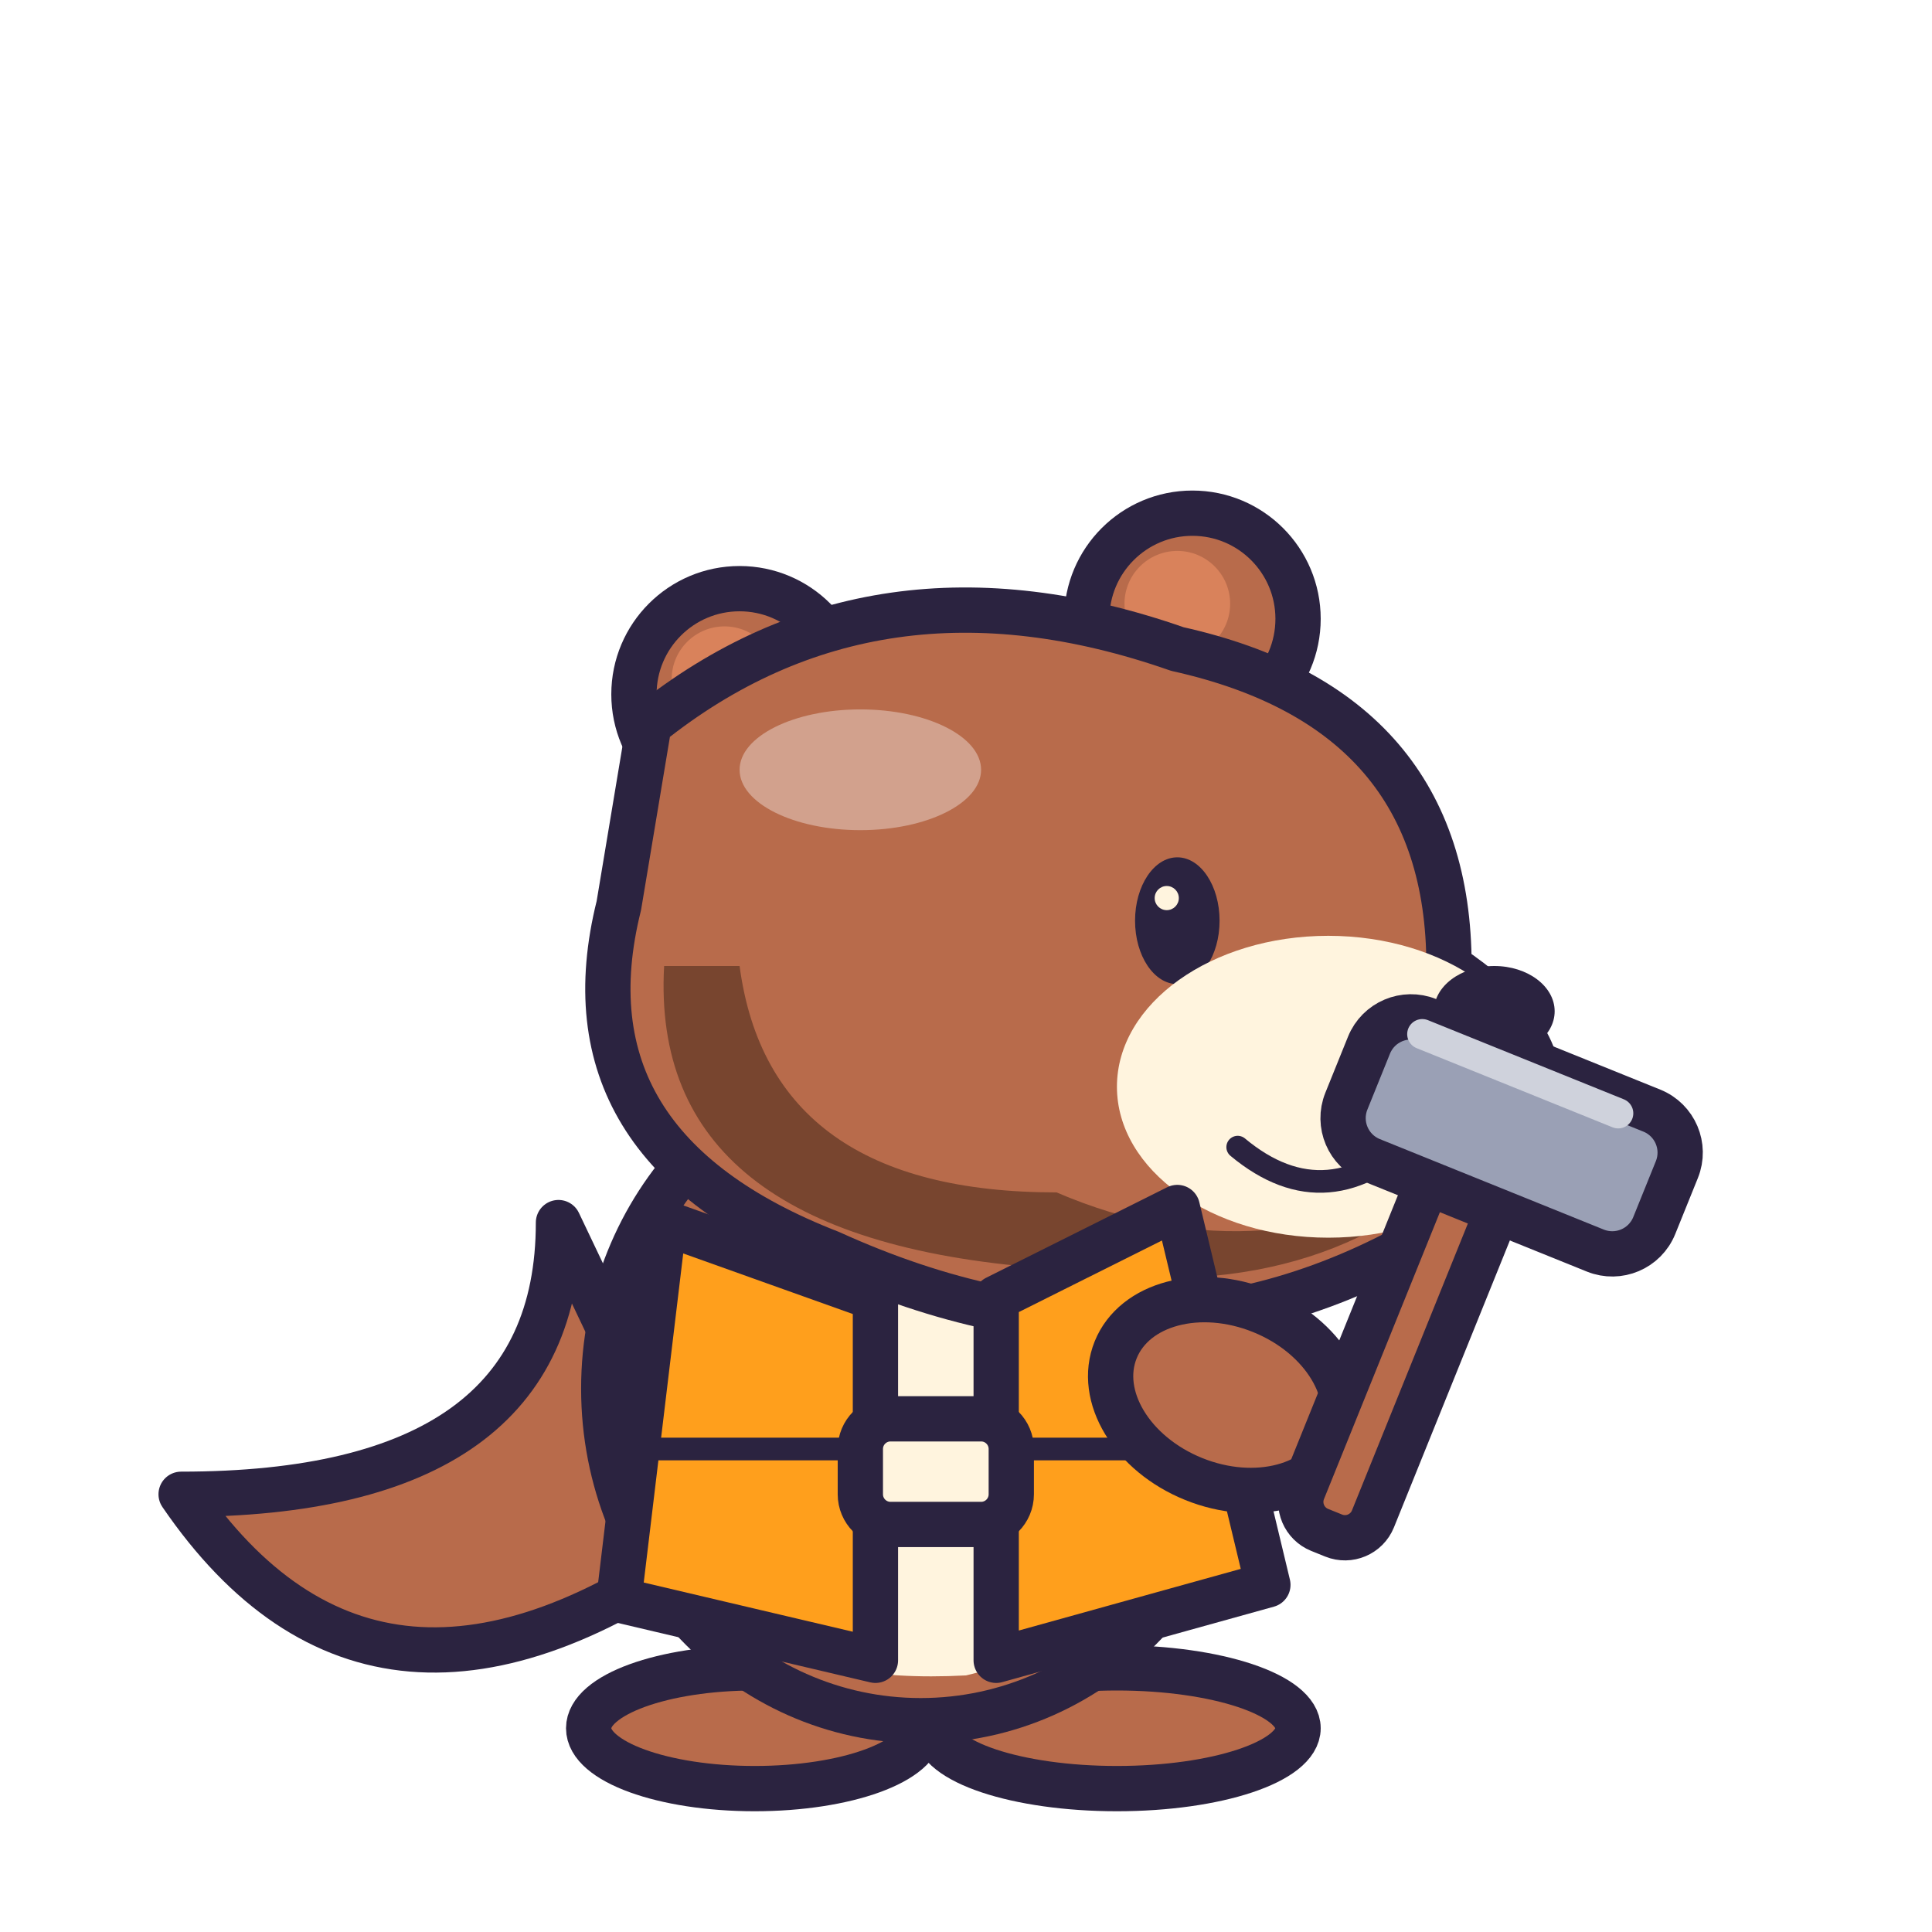
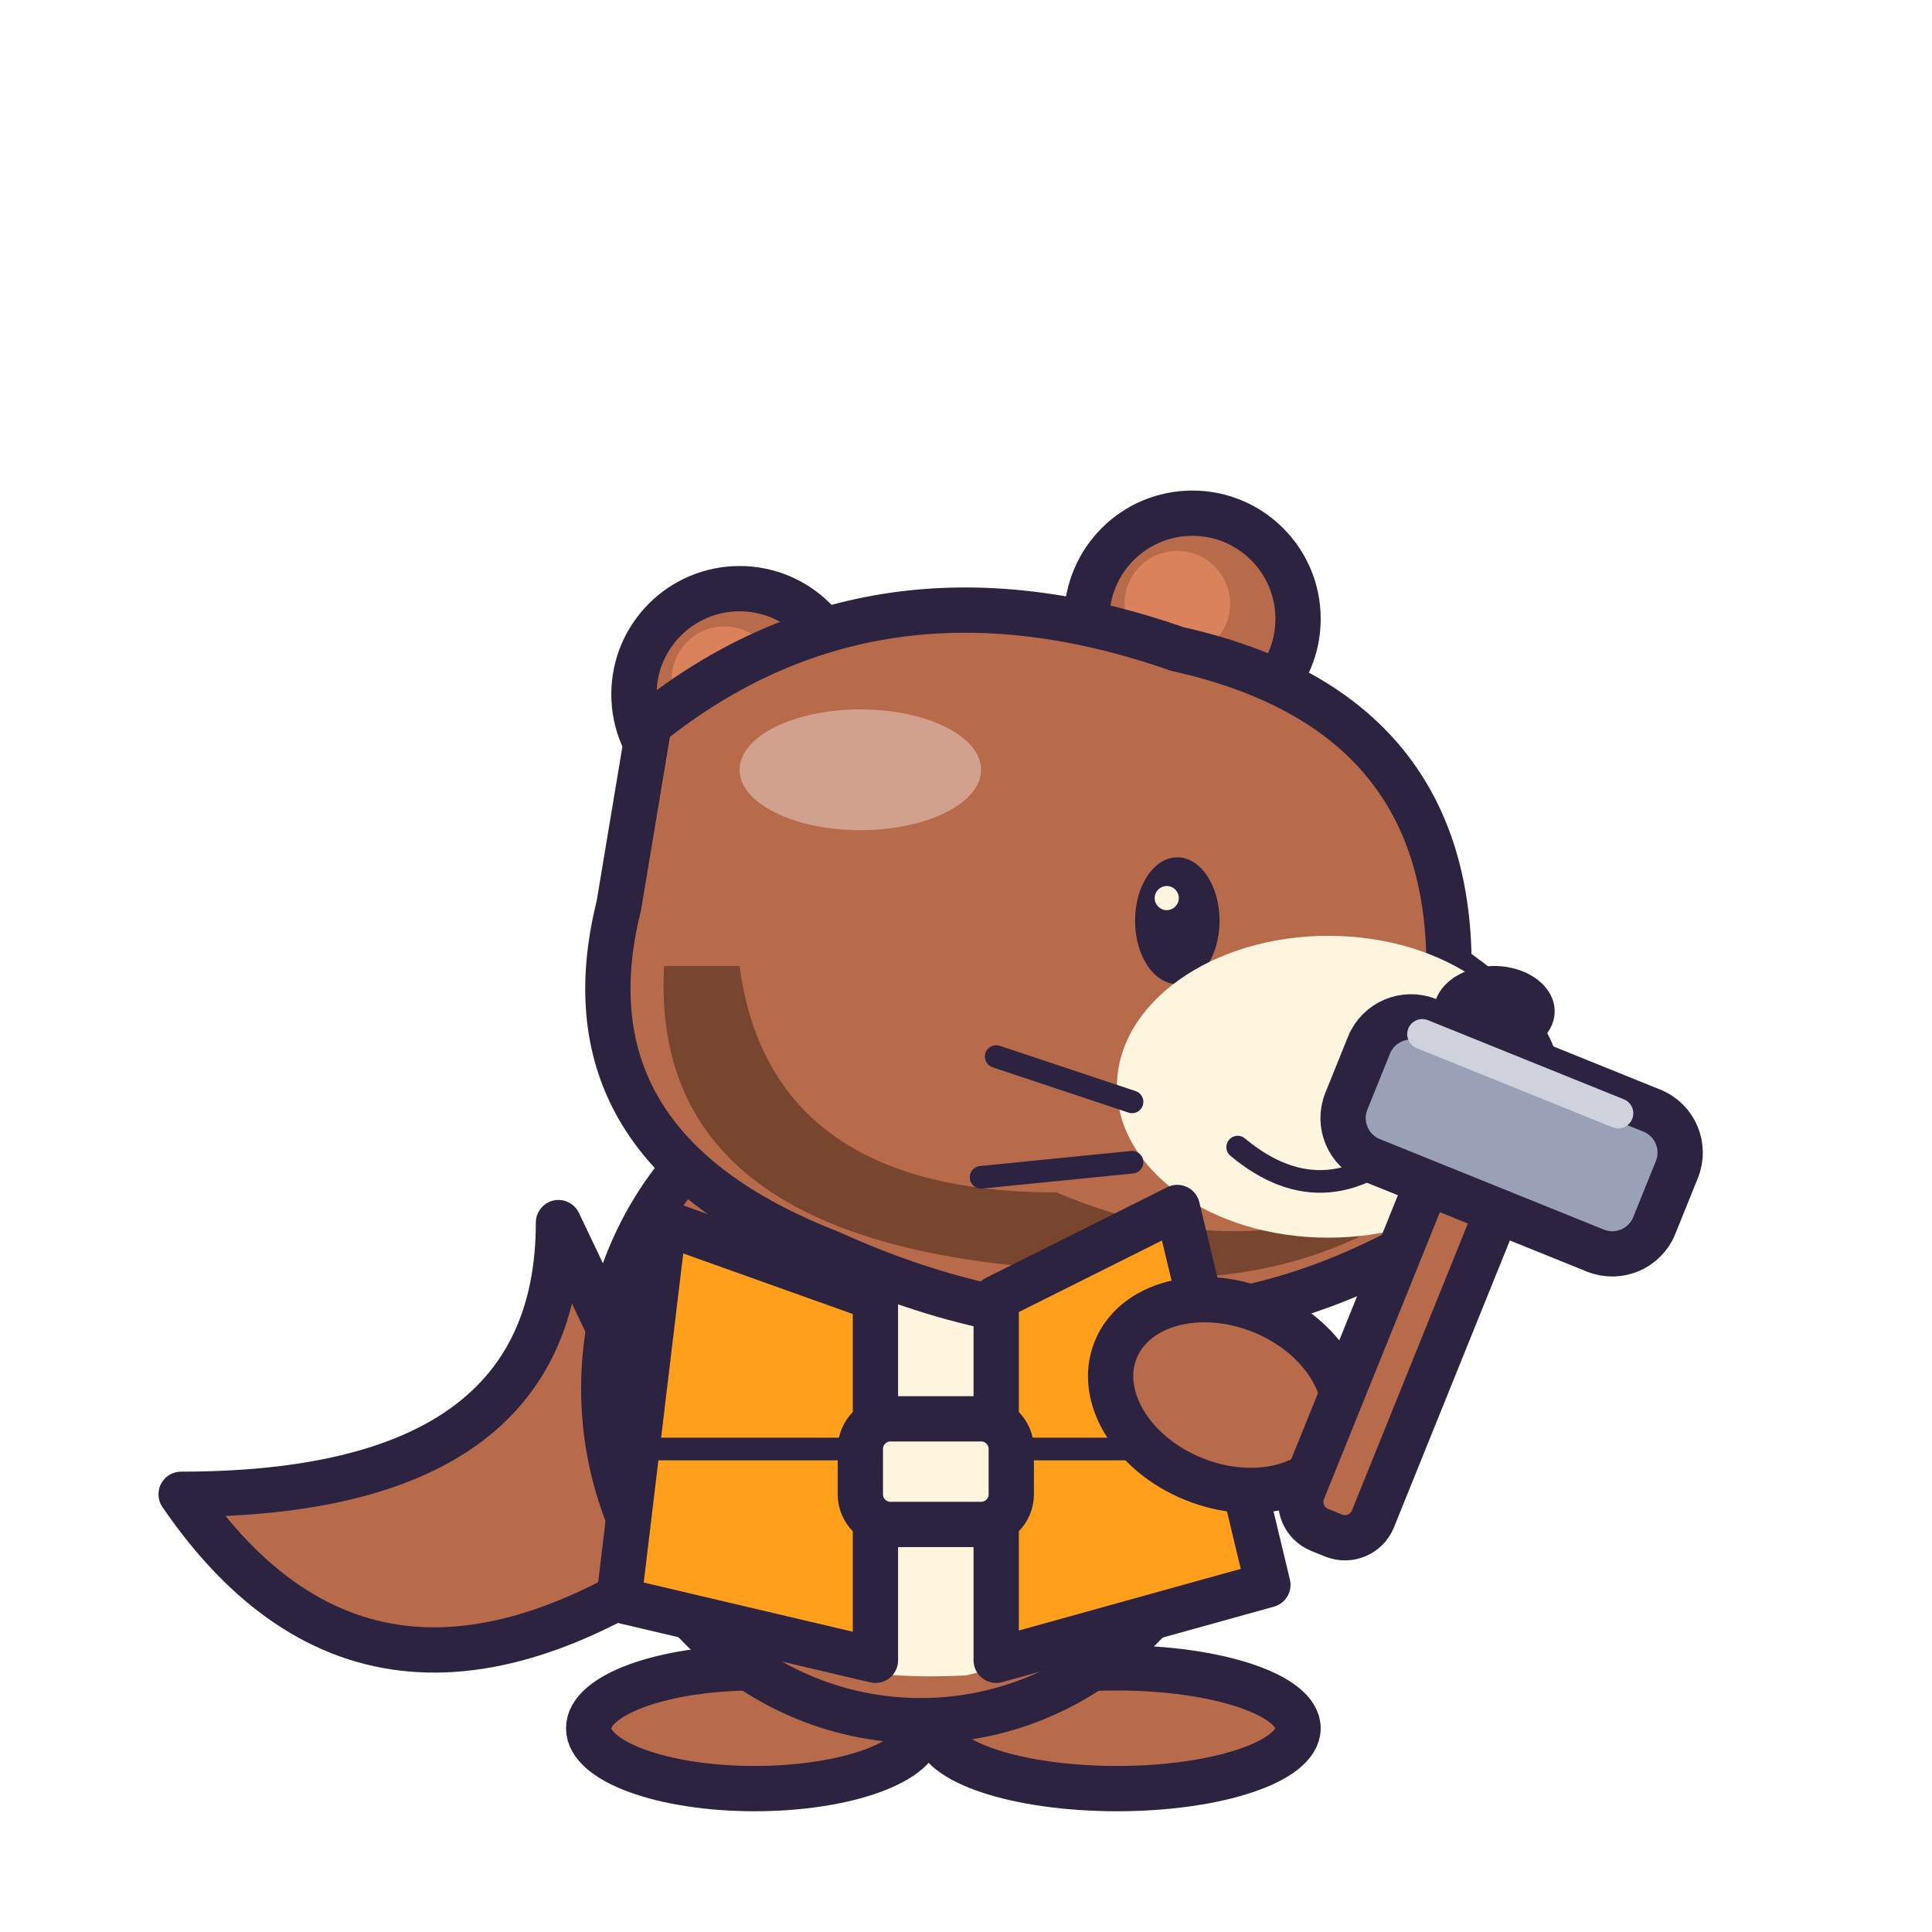
<svg xmlns="http://www.w3.org/2000/svg" version="1.1" viewBox="0 0 128 128" fill="none" stroke="#2B2340" stroke-width="3" stroke-linecap="round" stroke-linejoin="round">
  <g id="feet">
    <ellipse cx="50" cy="114.5" rx="11" ry="4" fill="#B86B4B" />
    <ellipse cx="74" cy="114.5" rx="12" ry="4" fill="#B86B4B" />
  </g>
  <g id="pose" transform="translate(0 -1)">
    <g id="tail">
      <path d="M47 103Q25 119 12 100Q37 100 37 82Z" fill="#B86B4B" />
    </g>
    <g id="body">
      <ellipse cx="61" cy="93" rx="21" ry="22" fill="#B86B4B" />
      <path d="M51 79Q70 76 76 93Q77 109 64 112Q45 113 44 98Z" fill="#FFF4DE" stroke="none" />
    </g>
    <g id="head">
      <ellipse cx="49" cy="47" rx="7" ry="7" fill="#B86B4B" />
      <ellipse cx="79" cy="42" rx="7" ry="7" fill="#B86B4B" />
      <ellipse cx="48" cy="46" rx="3.5" ry="3.5" fill="#D9825B" stroke="none" />
      <ellipse cx="78" cy="41" rx="3.5" ry="3.5" fill="#D9825B" stroke="none" />
      <path d="M43 49Q58 37 78 44Q96 48 96 65Q108 73 96 82Q77 94 55 84Q37 77 41 61Z" fill="#B86B4B" />
      <path d="M44 65Q43 83 69 85Q87 88 97 78Q84 86 70 80Q51 80 49 65Z" fill="#78452F" stroke="none" />
      <ellipse cx="57" cy="52" rx="8" ry="4" fill="#D2A18D" stroke="none" />
      <ellipse cx="78" cy="62" rx="2.8" ry="4.2" fill="#2B2340" stroke="none" />
      <ellipse cx="77.3" cy="60.5" rx="0.8" ry="0.8" fill="#FFF4DE" stroke="none" />
      <ellipse cx="88" cy="73" rx="14" ry="10" fill="#FFF4DE" stroke="none" />
      <ellipse cx="99" cy="68" rx="4" ry="3" fill="#2B2340" stroke="none" />
      <path d="M82 77Q88 82 94 76" fill="none" stroke="#2B2340" stroke-width="1.5" />
+       <path d="M75 74L66 71M75 78L65 79M93 74L103 72M93 78L103 80" fill="none" stroke="#2B2340" stroke-width="1.5" />
    </g>
    <g id="clothing">
      <path d="M44 82L58 87L58 111L41 107Z" fill="#FF9F1C" />
      <path d="M66 87L78 81L84 106L66 111Z" fill="#FF9F1C" />
      <path d="M43 97H81" fill="none" stroke="#2B2340" stroke-width="1.5" />
      <rect x="57" y="95" width="10" height="7" rx="2" fill="#FFF4DE" />
    </g>
    <g id="headwear" />
    <g id="arm" transform="rotate(22 78 91)">
      <ellipse cx="82" cy="92" rx="8" ry="6" fill="#B86B4B" />
      <g id="tool">
        <rect x="89" y="65" width="5" height="33" rx="2" fill="#B86B4B" />
        <rect x="82" y="64" width="22" height="10" rx="3" fill="#9AA0B5" />
        <path d="M85 65H99" fill="none" stroke="#CFD2DC" stroke-width="2" />
      </g>
    </g>
  </g>
</svg>
